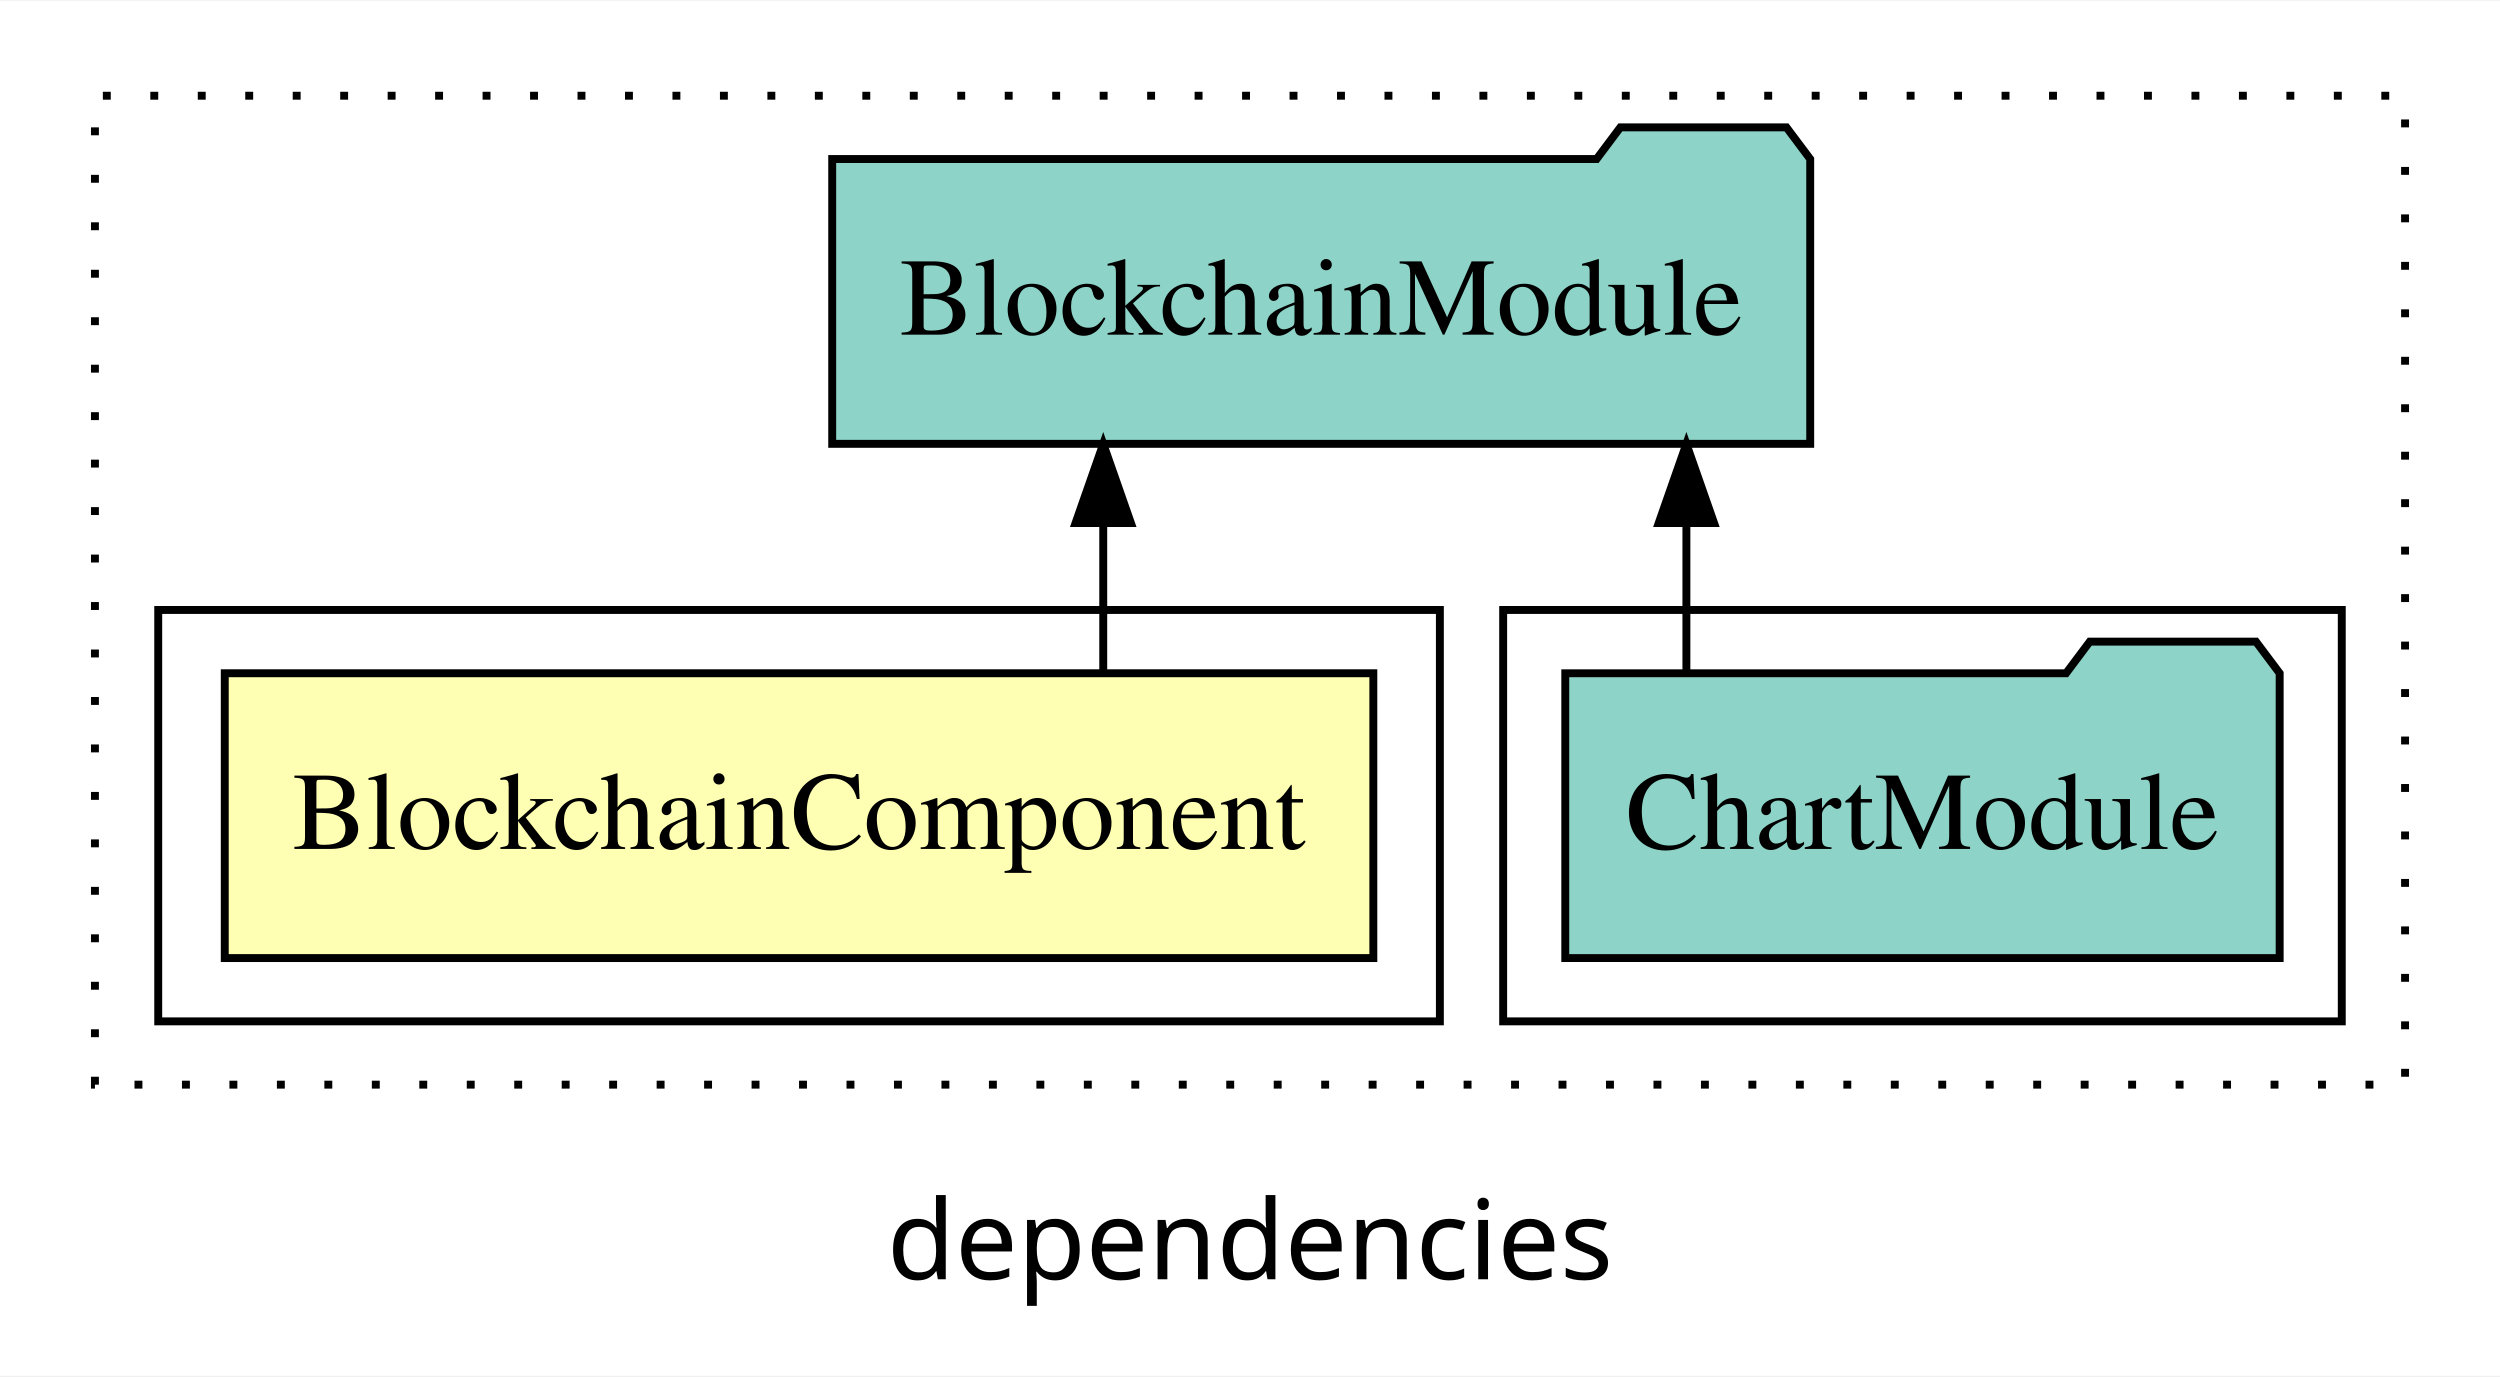
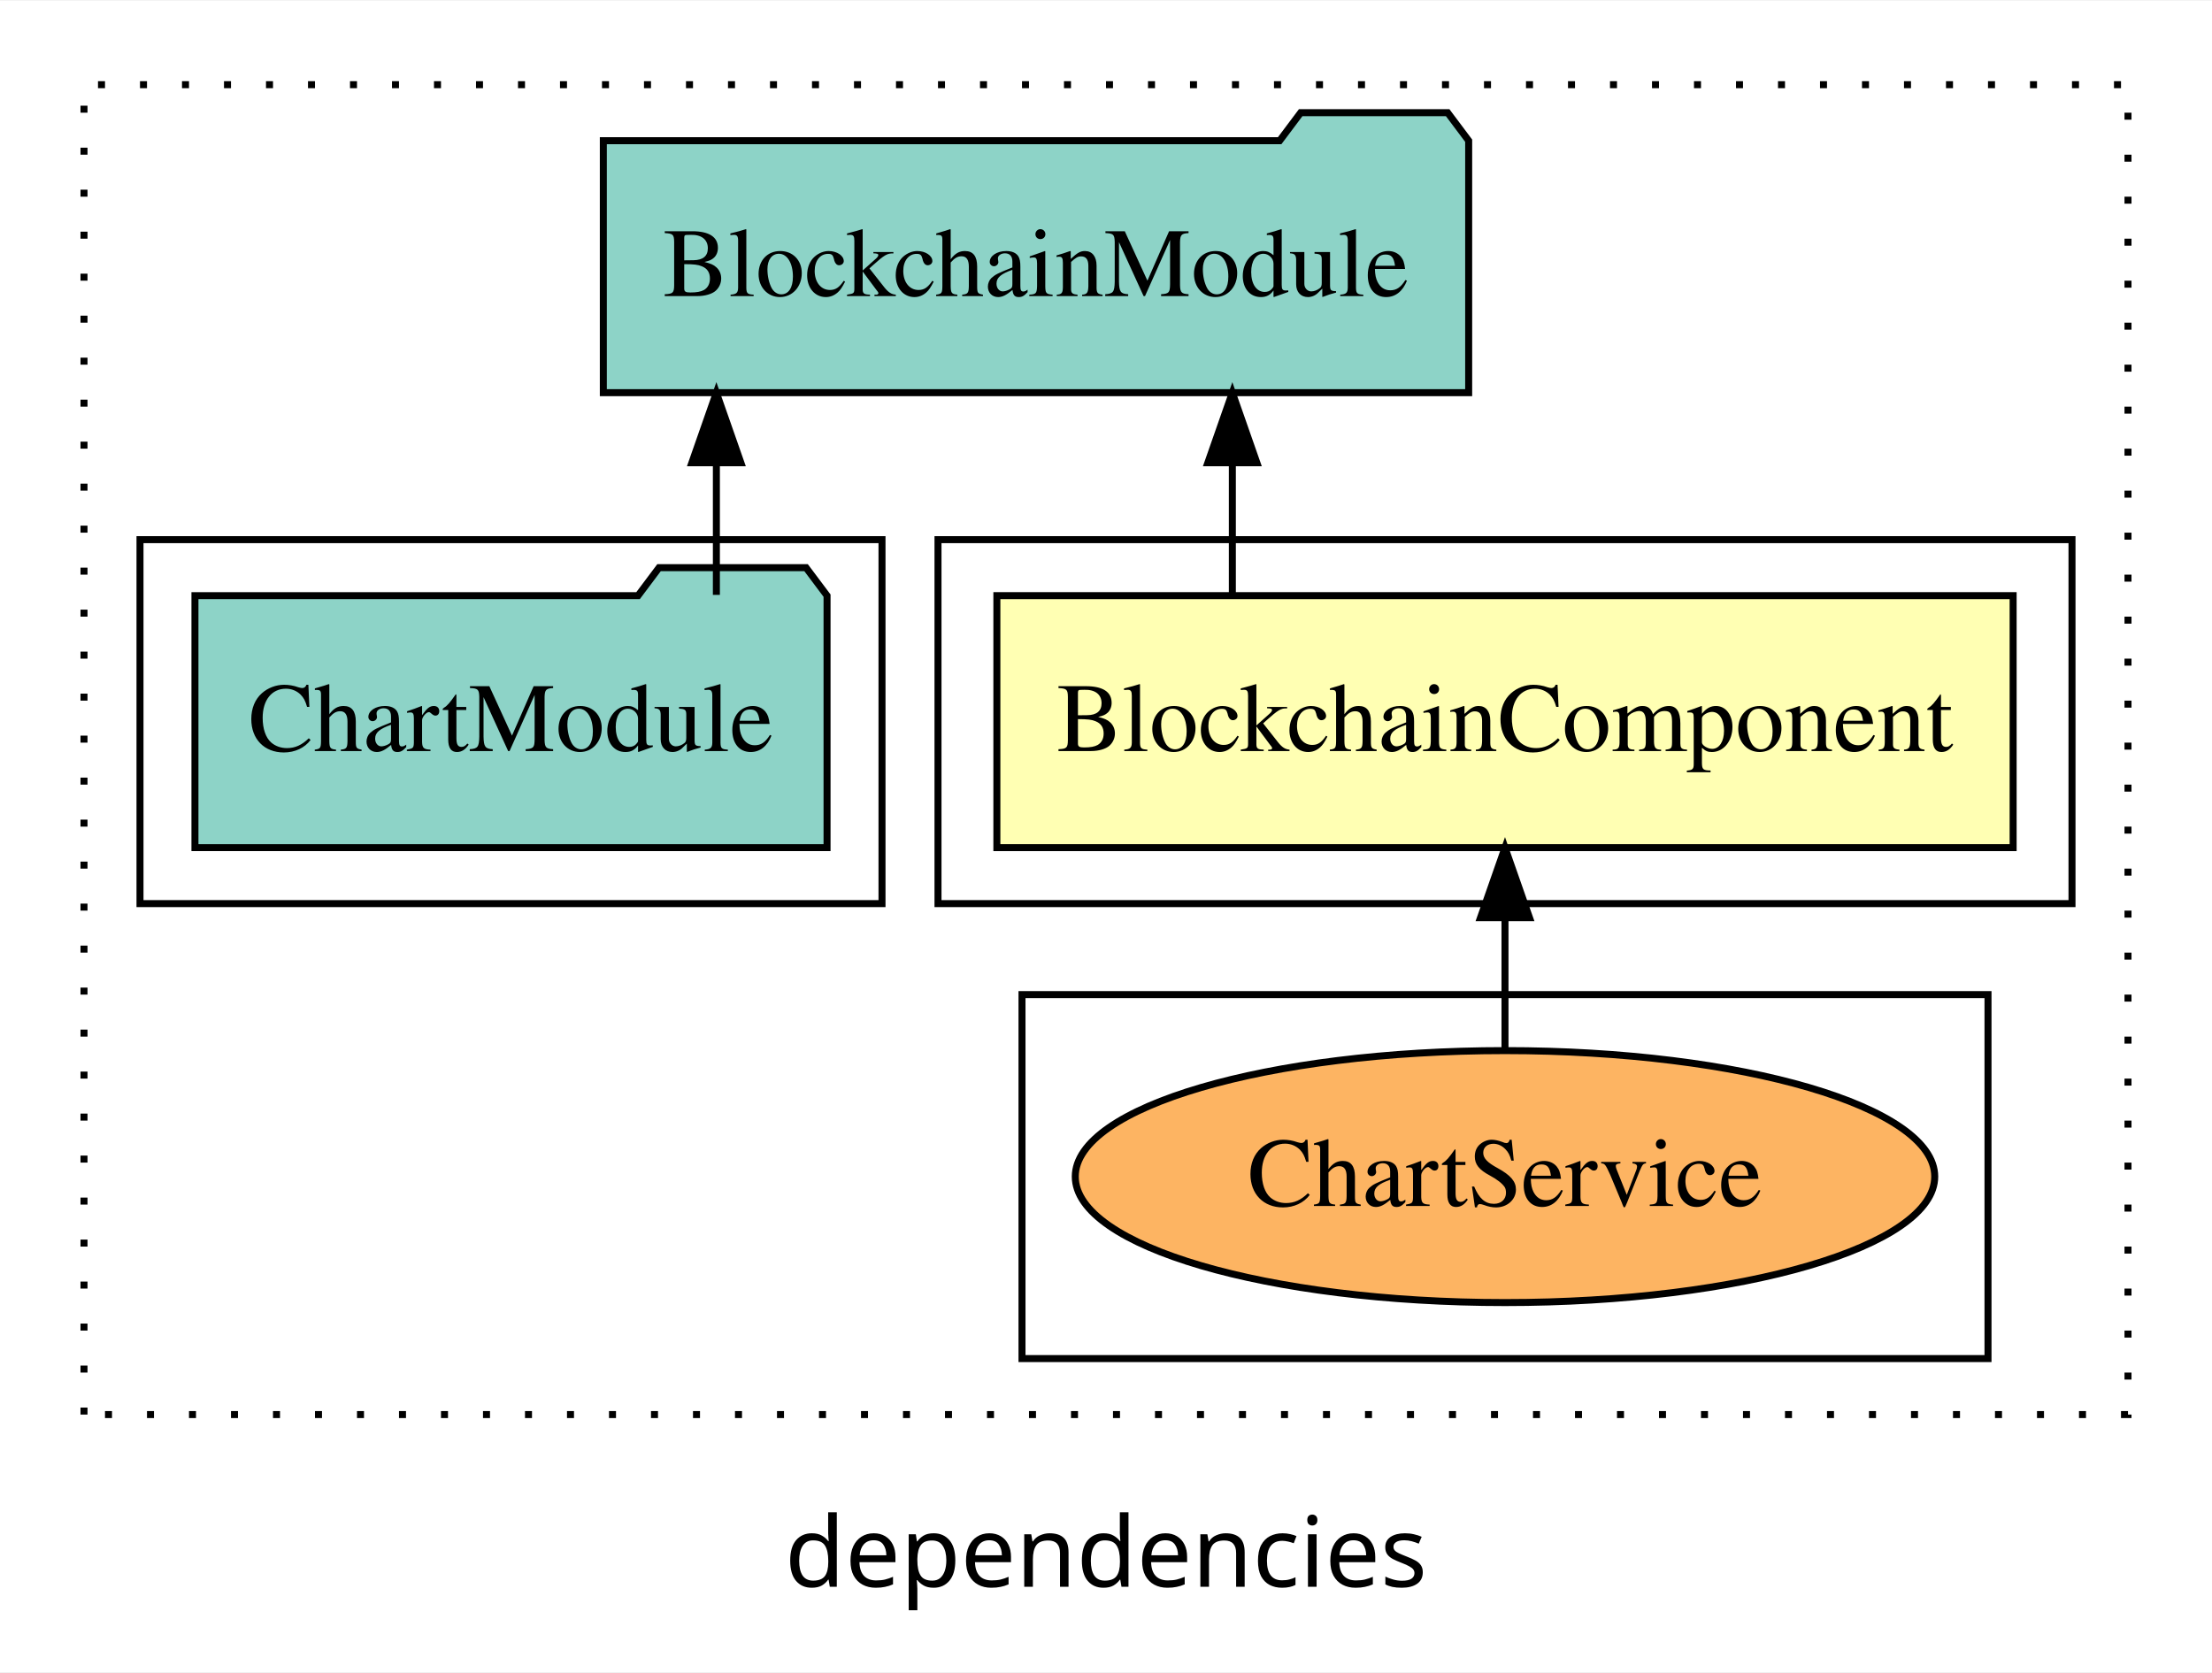
- <svg xmlns="http://www.w3.org/2000/svg" width="316pt" height="174pt" viewBox="0.00 0.00 316.00 173.80">
-   <g id="graph0" class="graph" transform="scale(1 1) rotate(0) translate(4 169.8)">
-     <polygon fill="white" stroke="transparent" points="-4,4 -4,-169.8 312,-169.8 312,4 -4,4" />
+ <svg xmlns="http://www.w3.org/2000/svg" width="316pt" height="239pt" viewBox="0.00 0.00 316.00 238.80">
+   <g id="graph0" class="graph" transform="scale(1 1) rotate(0) translate(4 234.8)">
+     <polygon fill="white" stroke="transparent" points="-4,4 -4,-234.8 312,-234.8 312,4 -4,4" />
    <text text-anchor="middle" x="154" y="-8.2" font-family="sans-serif" font-size="14.00">dependencies</text>
    <g id="clust1" class="cluster">
-       <polygon fill="none" stroke="black" stroke-dasharray="1,5" points="8,-32.8 8,-157.8 300,-157.8 300,-32.8 8,-32.8" />
+       <polygon fill="none" stroke="black" stroke-dasharray="1,5" points="8,-32.8 8,-222.8 300,-222.8 300,-32.8 8,-32.8" />
+     </g>
+     <g id="clust2" class="cluster">
+       <polygon fill="none" stroke="black" points="130,-105.8 130,-157.8 292,-157.8 292,-105.8 130,-105.8" />
+     </g>
+     <g id="clust3" class="cluster">
+       <polygon fill="none" stroke="black" points="142,-40.8 142,-92.8 280,-92.8 280,-40.8 142,-40.8" />
    </g>
    <g id="clust4" class="cluster">
-       <polygon fill="none" stroke="black" points="186,-40.8 186,-92.8 292,-92.8 292,-40.8 186,-40.8" />
-     </g>
-     <g id="clust2" class="cluster">
-       <polygon fill="none" stroke="black" points="16,-40.8 16,-92.8 178,-92.8 178,-40.8 16,-40.8" />
+       <polygon fill="none" stroke="black" points="16,-105.8 16,-157.8 122,-157.8 122,-105.8 16,-105.8" />
    </g>
    <g id="node1" class="node">
-       <polygon fill="#ffffb3" stroke="black" points="169.59,-84.8 24.41,-84.8 24.41,-48.8 169.59,-48.8 169.59,-84.8" />
-       <text text-anchor="middle" x="97" y="-62.6" font-family="Times,serif" font-size="14.00">BlockchainComponent</text>
+       <polygon fill="#ffffb3" stroke="black" points="283.59,-149.8 138.41,-149.8 138.41,-113.8 283.59,-113.8 283.59,-149.8" />
+       <text text-anchor="middle" x="211" y="-127.6" font-family="Times,serif" font-size="14.00">BlockchainComponent</text>
    </g>
    <g id="node2" class="node">
-       <polygon fill="#8dd3c7" stroke="black" points="224.81,-149.8 221.81,-153.8 200.81,-153.8 197.81,-149.8 101.19,-149.8 101.19,-113.8 224.81,-113.8 224.81,-149.8" />
-       <text text-anchor="middle" x="163" y="-127.6" font-family="Times,serif" font-size="14.00">BlockchainModule</text>
+       <polygon fill="#8dd3c7" stroke="black" points="205.81,-214.8 202.81,-218.8 181.81,-218.8 178.81,-214.8 82.19,-214.8 82.19,-178.8 205.81,-178.8 205.81,-214.8" />
+       <text text-anchor="middle" x="144" y="-192.6" font-family="Times,serif" font-size="14.00">BlockchainModule</text>
    </g>
    <g id="edge1" class="edge">
-       <path fill="none" stroke="black" d="M135.45,-84.91C135.45,-84.91 135.45,-103.79 135.45,-103.79" />
-       <polygon fill="black" stroke="black" points="131.95,-103.79 135.45,-113.79 138.95,-103.79 131.95,-103.79" />
+       <path fill="none" stroke="black" d="M172.05,-149.91C172.05,-149.91 172.05,-168.79 172.05,-168.79" />
+       <polygon fill="black" stroke="black" points="168.55,-168.79 172.05,-178.79 175.55,-168.79 168.55,-168.79" />
    </g>
    <g id="node3" class="node">
-       <polygon fill="#8dd3c7" stroke="black" points="284.15,-84.8 281.15,-88.8 260.15,-88.8 257.15,-84.8 193.85,-84.8 193.85,-48.8 284.15,-48.8 284.15,-84.8" />
-       <text text-anchor="middle" x="239" y="-62.6" font-family="Times,serif" font-size="14.00">ChartModule</text>
+       <ellipse fill="#fdb462" stroke="black" cx="211" cy="-66.8" rx="61.39" ry="18" />
+       <text text-anchor="middle" x="211" y="-62.6" font-family="Times,serif" font-size="14.00">ChartService</text>
    </g>
    <g id="edge2" class="edge">
-       <path fill="none" stroke="black" d="M209.16,-84.91C209.16,-84.91 209.16,-103.79 209.16,-103.79" />
-       <polygon fill="black" stroke="black" points="205.66,-103.79 209.16,-113.79 212.66,-103.79 205.66,-103.79" />
+       <path fill="none" stroke="black" d="M211,-84.91C211,-84.91 211,-103.79 211,-103.79" />
+       <polygon fill="black" stroke="black" points="207.5,-103.79 211,-113.79 214.5,-103.79 207.5,-103.79" />
+     </g>
+     <g id="node4" class="node">
+       <polygon fill="#8dd3c7" stroke="black" points="114.15,-149.8 111.15,-153.8 90.15,-153.8 87.15,-149.8 23.85,-149.8 23.85,-113.8 114.15,-113.8 114.15,-149.8" />
+       <text text-anchor="middle" x="69" y="-127.6" font-family="Times,serif" font-size="14.00">ChartModule</text>
+     </g>
+     <g id="edge3" class="edge">
+       <path fill="none" stroke="black" d="M98.34,-149.91C98.34,-149.91 98.34,-168.79 98.34,-168.79" />
+       <polygon fill="black" stroke="black" points="94.84,-168.79 98.34,-178.79 101.84,-168.79 94.84,-168.79" />
    </g>
  </g>
</svg>
